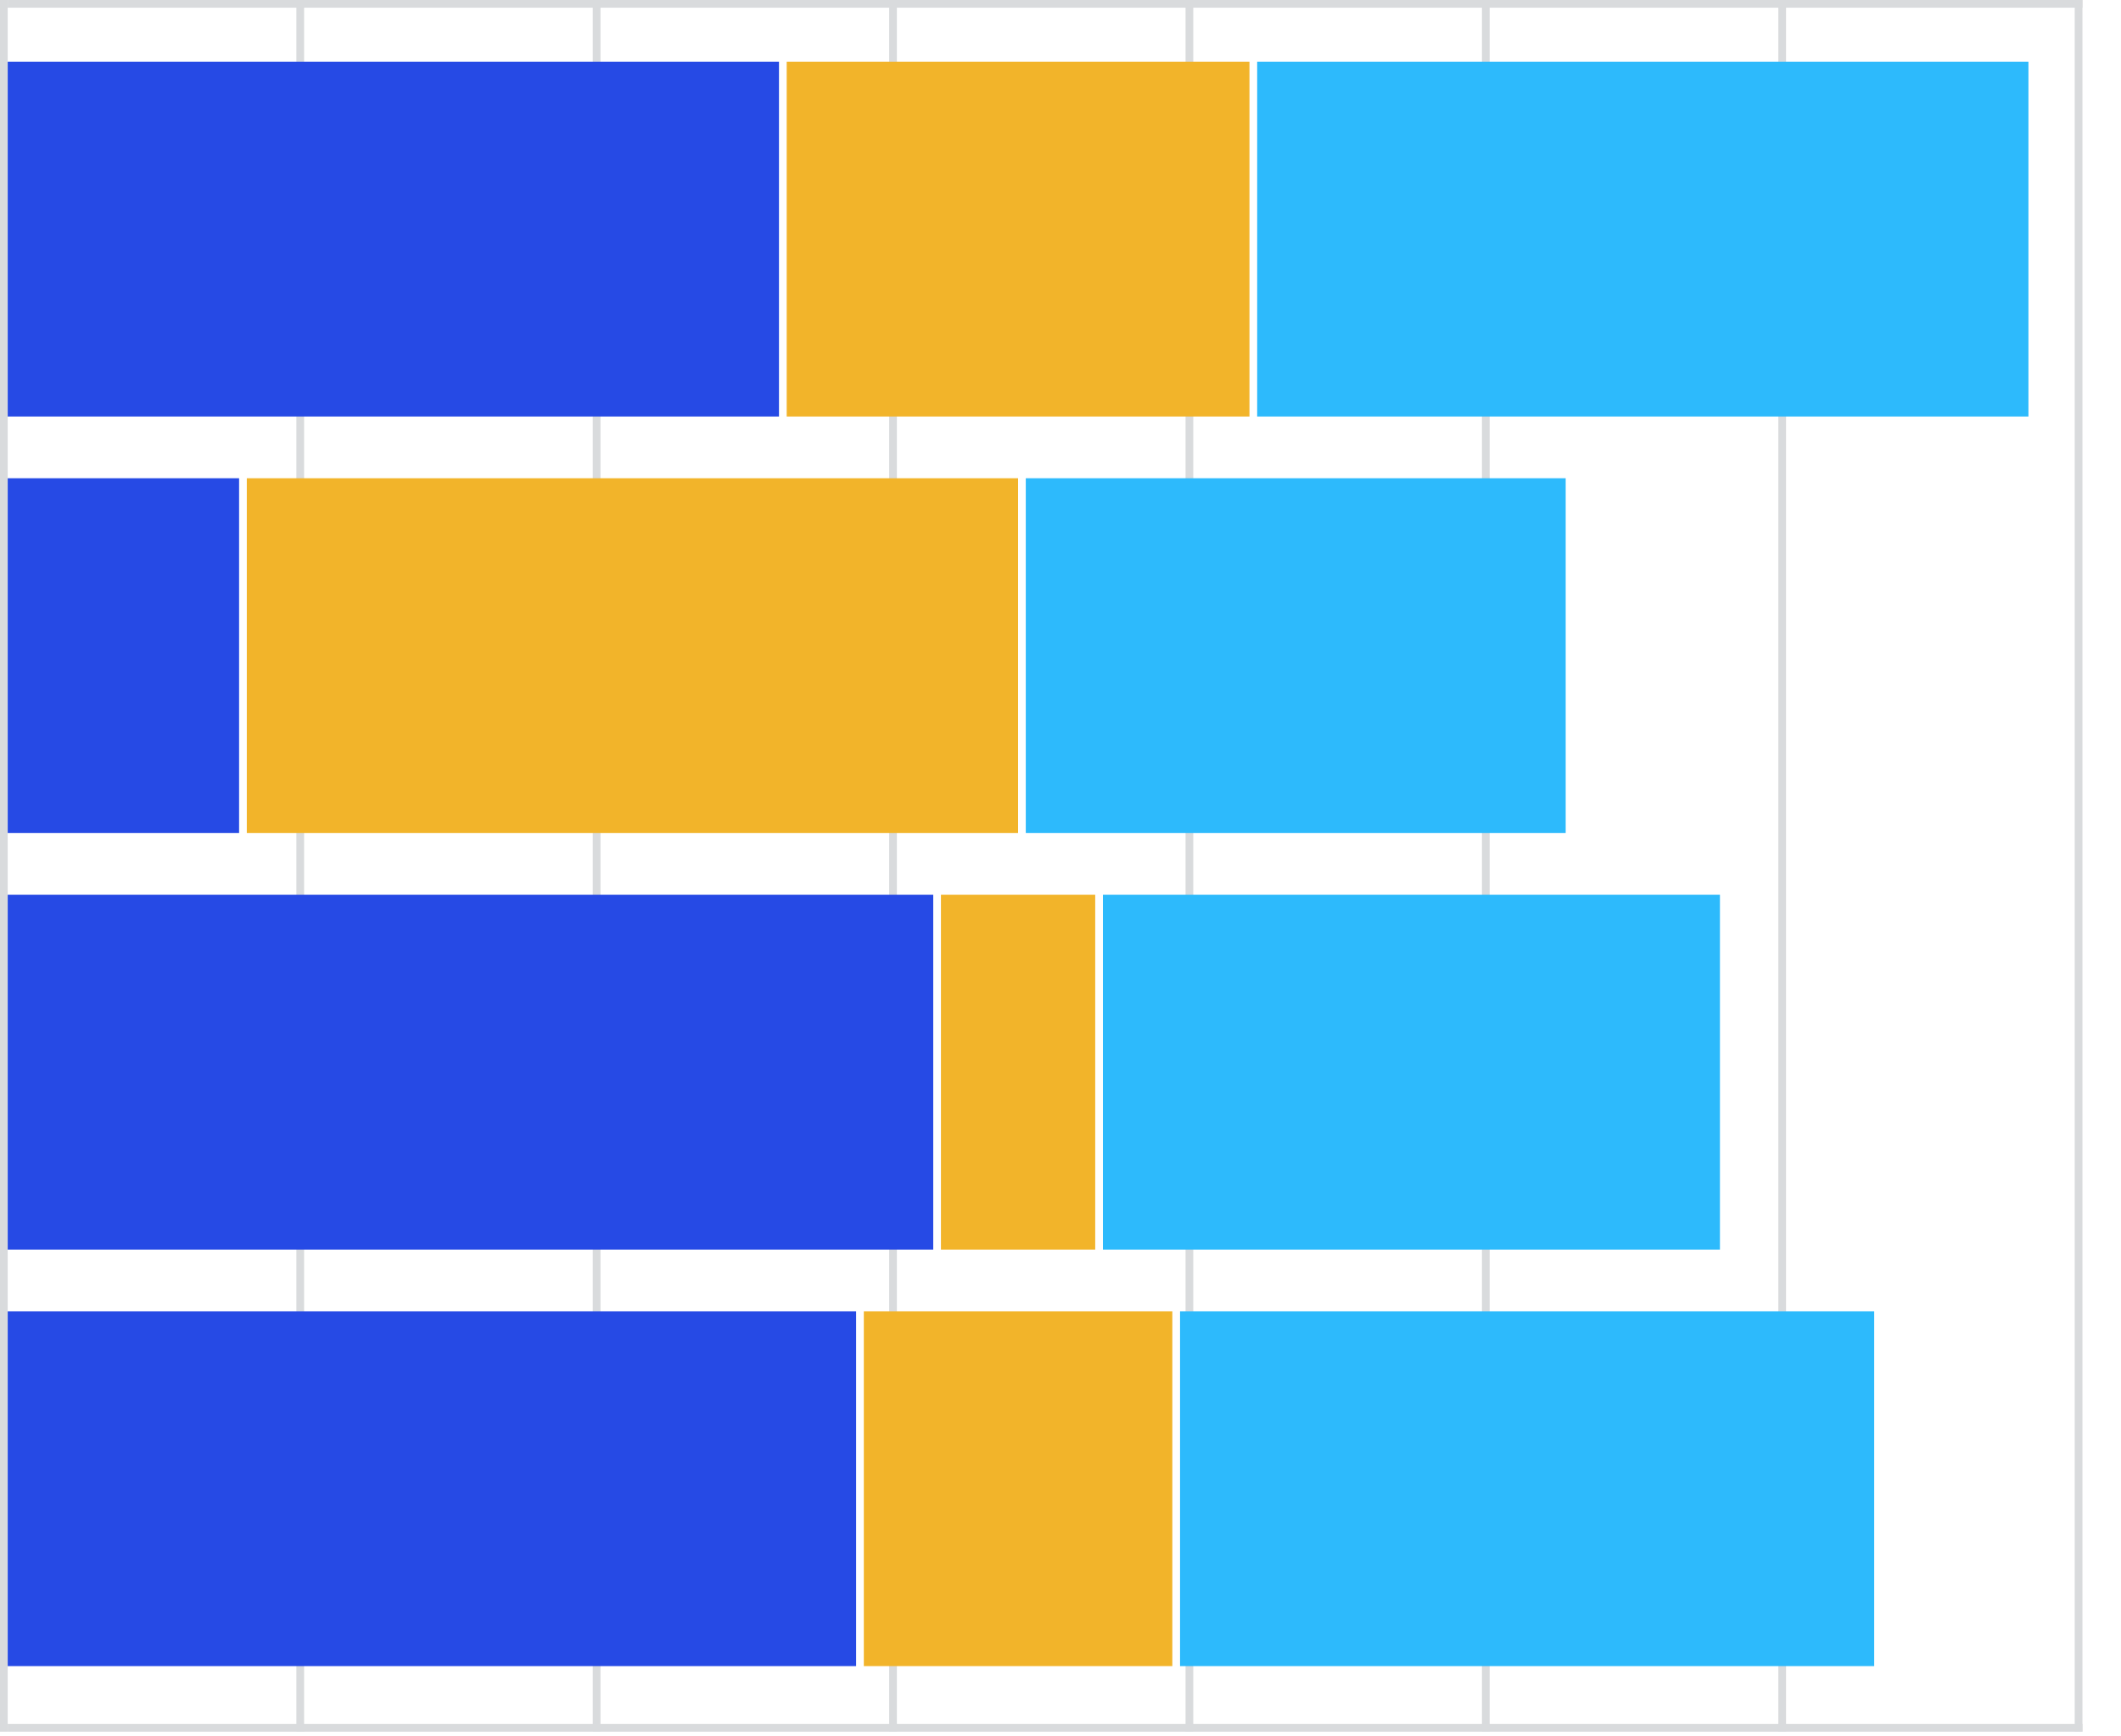
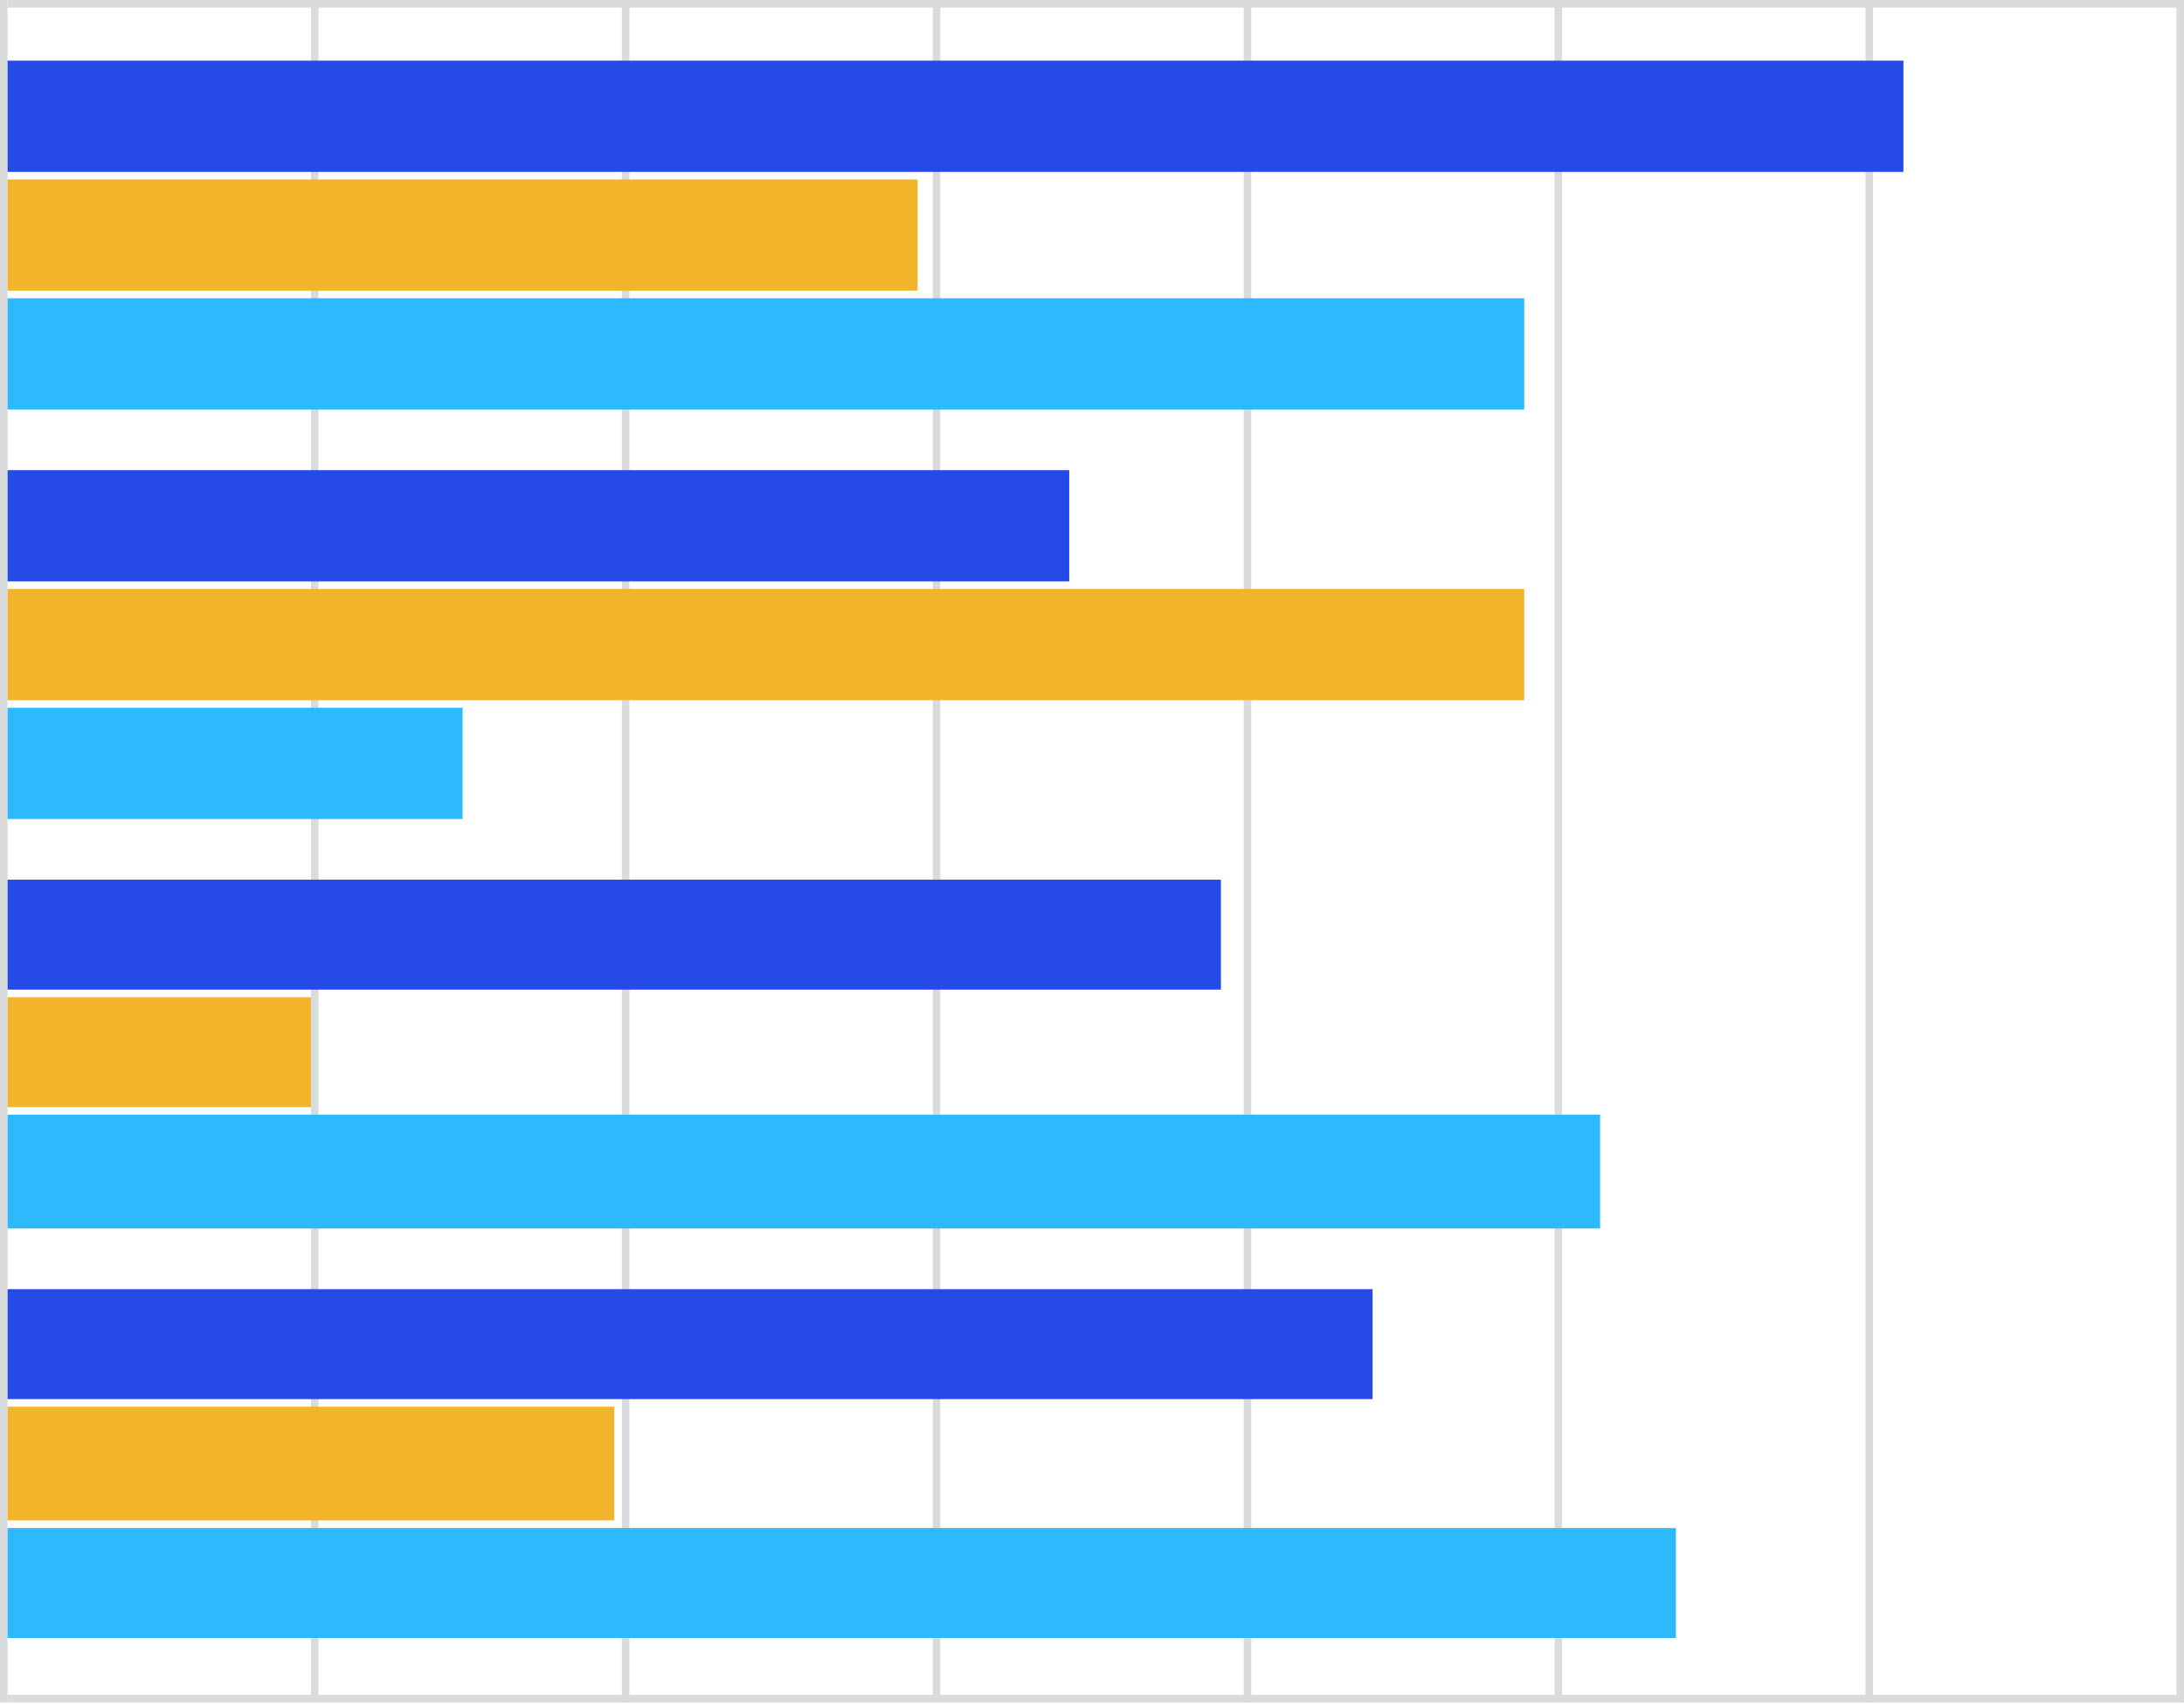
- <svg xmlns="http://www.w3.org/2000/svg" width="275" height="225" viewBox="0 0 275 225" fill="none">
-   <line x1="1" y1="0.5" x2="270" y2="0.5" stroke="#D9DBDD" />
-   <line x1="1" y1="224" x2="270" y2="224" stroke="#D9DBDD" />
+ <svg xmlns="http://www.w3.org/2000/svg" width="288" height="225" viewBox="0 0 288 225" fill="none">
+   <line x1="1" y1="0.5" x2="288" y2="0.5" stroke="#D9DBDD" />
+   <line x1="1" y1="224" x2="288" y2="224" stroke="#D9DBDD" />
  <line x1="0.5" y1="224.5" x2="0.5" stroke="#D9DBDD" />
-   <line x1="38.929" y1="224.5" x2="38.929" stroke="#D9DBDD" />
-   <line x1="77.357" y1="224.5" x2="77.357" stroke="#D9DBDD" />
-   <line x1="115.786" y1="224.5" x2="115.786" stroke="#D9DBDD" />
-   <line x1="154.214" y1="224.5" x2="154.214" stroke="#D9DBDD" />
-   <line x1="192.643" y1="224.5" x2="192.643" stroke="#D9DBDD" />
-   <line x1="231.071" y1="224.5" x2="231.071" stroke="#D9DBDD" />
-   <line x1="269.5" y1="224.5" x2="269.5" stroke="#D9DBDD" />
-   <rect width="100" height="46" transform="matrix(-1 0 0 1 101 8)" fill="#264AE5" />
-   <rect width="60" height="46" transform="matrix(-1 0 0 1 162 8)" fill="#F2B42A" />
-   <rect width="100" height="46" transform="matrix(-1 0 0 1 263 8)" fill="#2DBAFC" />
-   <rect width="30" height="46" transform="matrix(-1 0 0 1 31 62)" fill="#264AE5" />
-   <rect width="100" height="46" transform="matrix(-1 0 0 1 132 62)" fill="#F2B42A" />
-   <rect width="70" height="46" transform="matrix(-1 0 0 1 203 62)" fill="#2DBAFC" />
-   <rect width="120" height="46" transform="matrix(-1 0 0 1 121 116)" fill="#264AE5" />
-   <rect width="20" height="46" transform="matrix(-1 0 0 1 142 116)" fill="#F2B42A" />
-   <rect width="80" height="46" transform="matrix(-1 0 0 1 223 116)" fill="#2DBAFC" />
-   <rect width="110" height="46" transform="matrix(-1 0 0 1 111 170)" fill="#264AE5" />
-   <rect width="40" height="46" transform="matrix(-1 0 0 1 152 170)" fill="#F2B42A" />
-   <rect width="90" height="46" transform="matrix(-1 0 0 1 243 170)" fill="#2DBAFC" />
+   <line x1="41.5" y1="224.5" x2="41.5" stroke="#D9DBDD" />
+   <line x1="82.5" y1="224.5" x2="82.5" stroke="#D9DBDD" />
+   <line x1="123.5" y1="224.5" x2="123.5" stroke="#D9DBDD" />
+   <line x1="164.5" y1="224.5" x2="164.5" stroke="#D9DBDD" />
+   <line x1="205.5" y1="224.5" x2="205.5" stroke="#D9DBDD" />
+   <line x1="246.5" y1="224.5" x2="246.5" stroke="#D9DBDD" />
+   <line x1="287.5" y1="224.5" x2="287.5" stroke="#D9DBDD" />
+   <rect width="250" height="14.667" transform="matrix(-1 0 0 1 251 8)" fill="#264AE5" />
+   <rect width="120" height="14.667" transform="matrix(-1 0 0 1 121 23.6666)" fill="#F2B42A" />
+   <rect width="200" height="14.667" transform="matrix(-1 0 0 1 201 39.3334)" fill="#2DBAFC" />
+   <rect width="140" height="14.667" transform="matrix(-1 0 0 1 141 62)" fill="#264AE5" />
+   <rect width="200" height="14.667" transform="matrix(-1 0 0 1 201 77.6667)" fill="#F2B42A" />
+   <rect width="60" height="14.667" transform="matrix(-1 0 0 1 61 93.3333)" fill="#2DBAFC" />
+   <rect width="160" height="14.5" transform="matrix(-1 0 0 1 161 116)" fill="#264AE5" />
+   <rect width="40" height="14.5" transform="matrix(-1 0 0 1 41 131.5)" fill="#F2B42A" />
+   <rect width="210" height="15" transform="matrix(-1 0 0 1 211 147)" fill="#2DBAFC" />
+   <rect width="180" height="14.5" transform="matrix(-1 0 0 1 181 170)" fill="#264AE5" />
+   <rect width="80" height="15" transform="matrix(-1 0 0 1 81 185.5)" fill="#F2B42A" />
+   <rect width="220" height="14.5" transform="matrix(-1 0 0 1 221 201.5)" fill="#2DBAFC" />
</svg>
